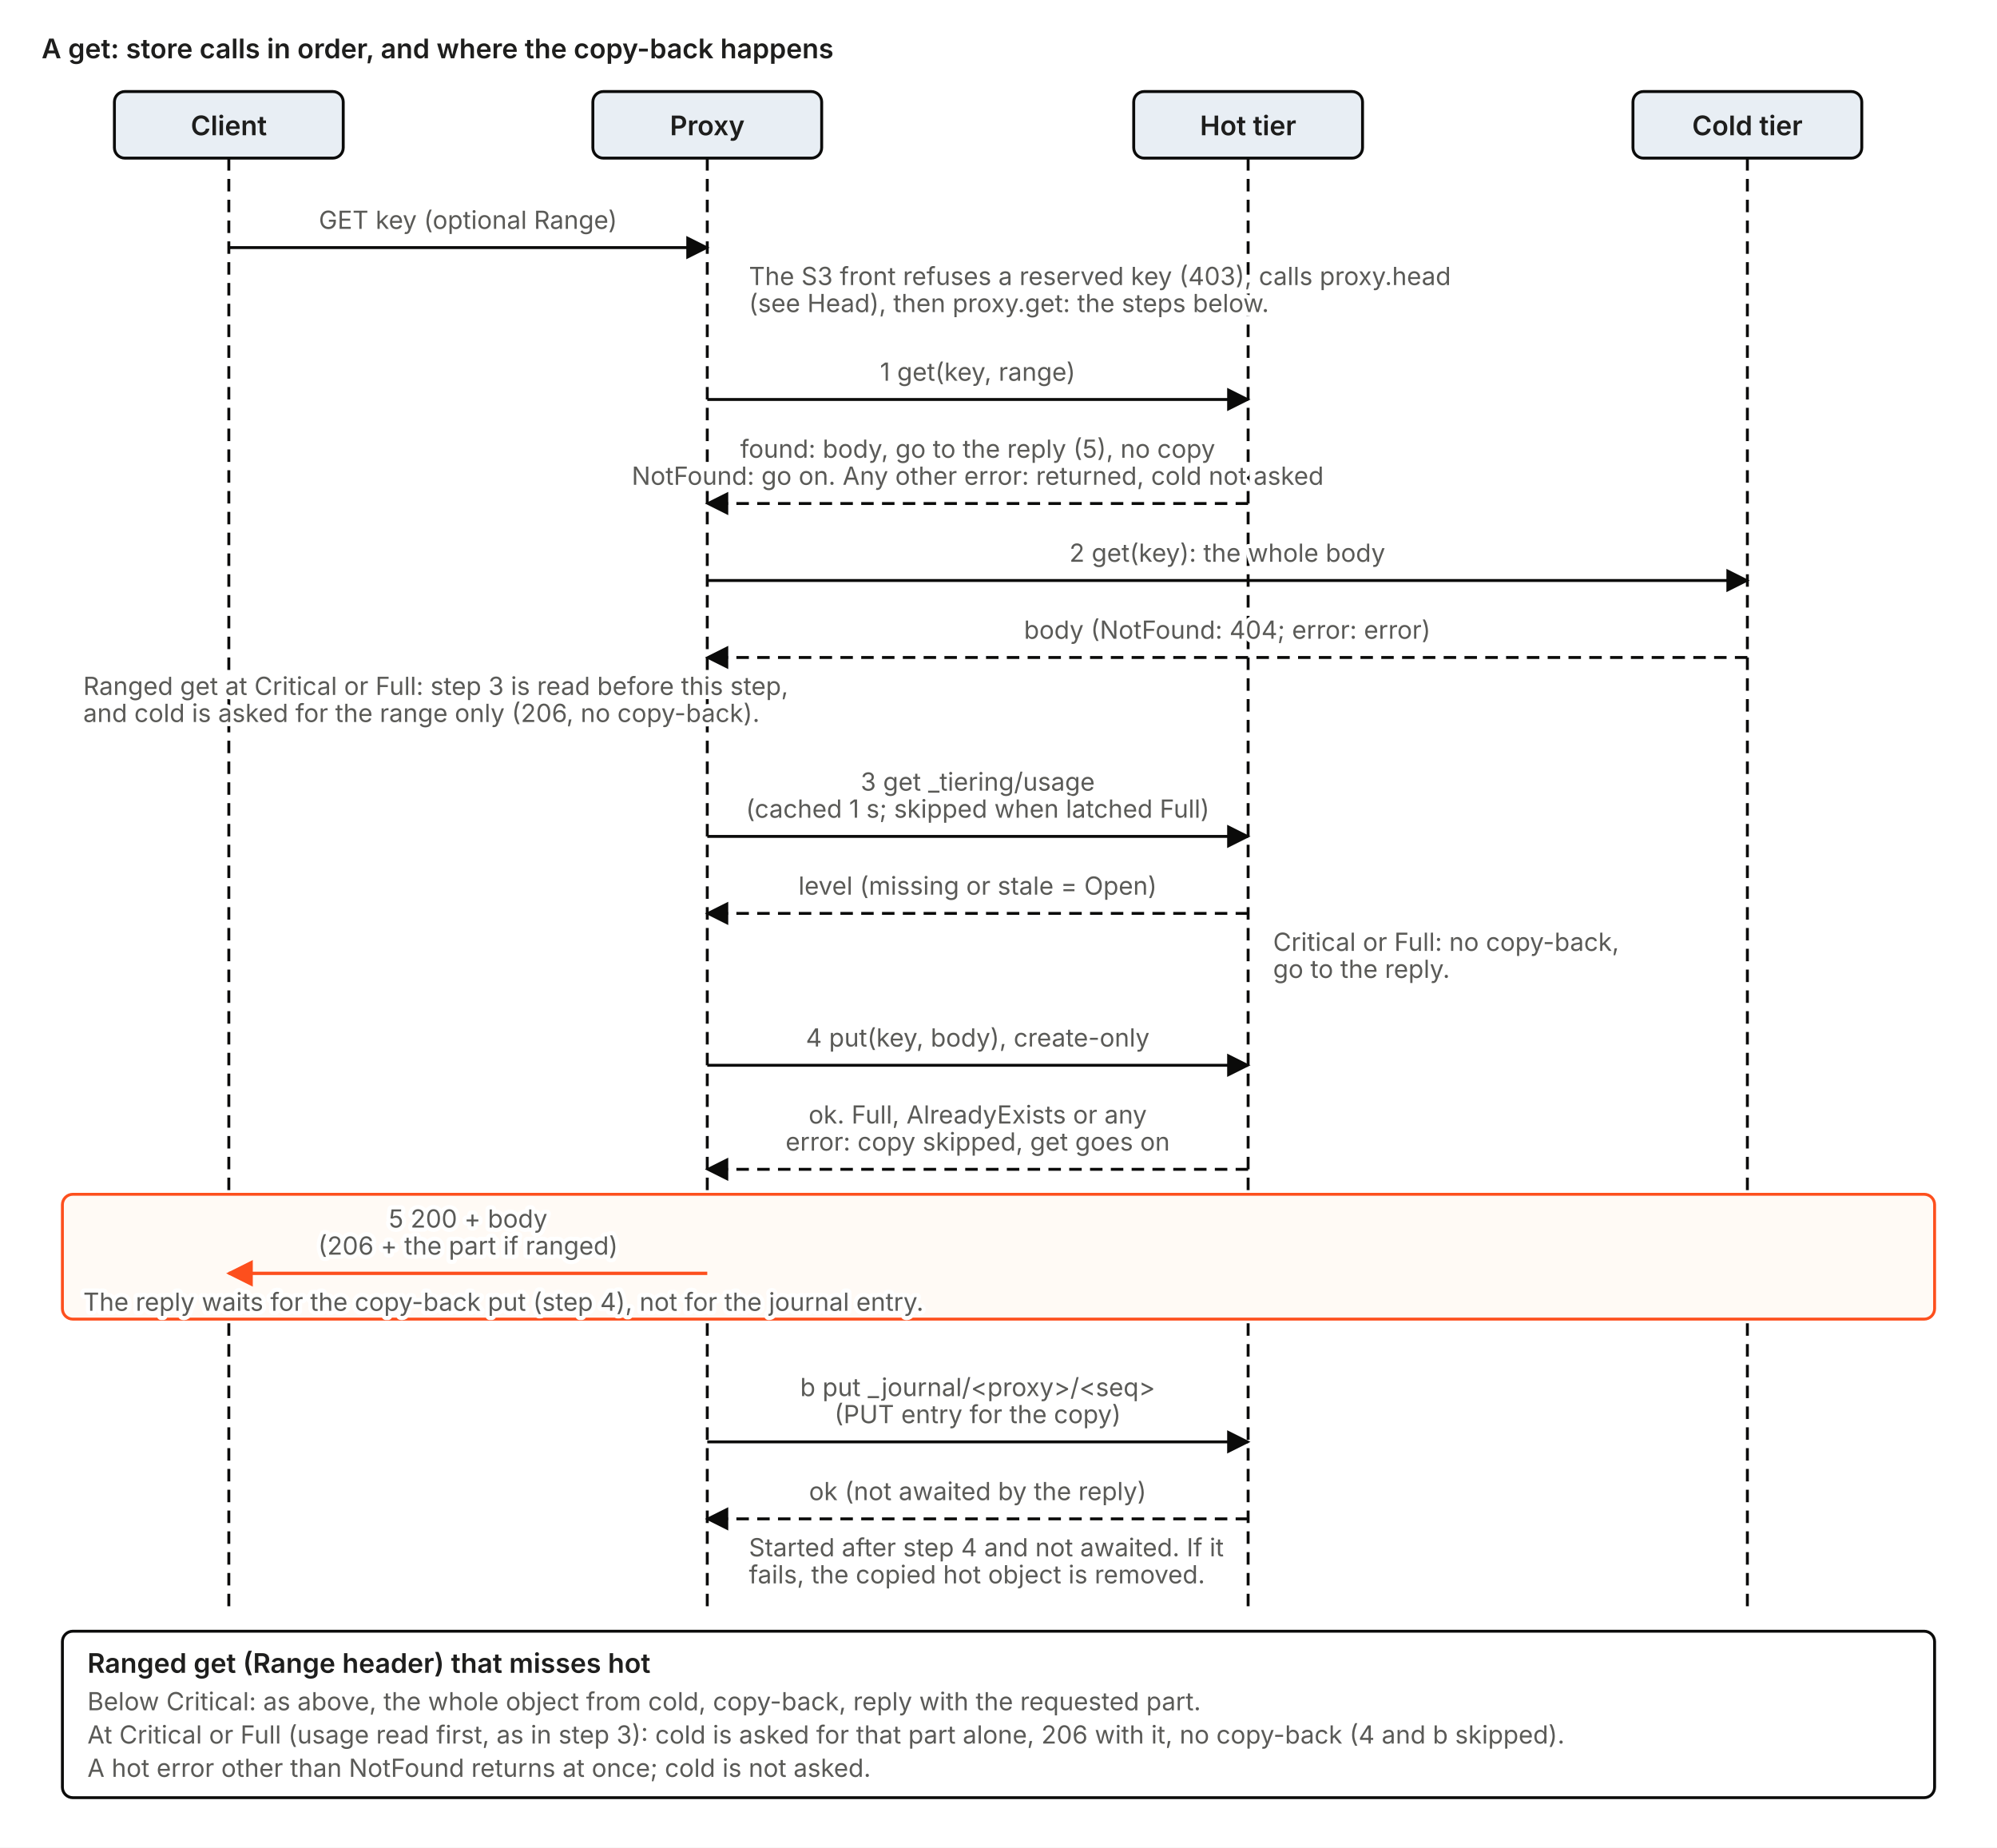
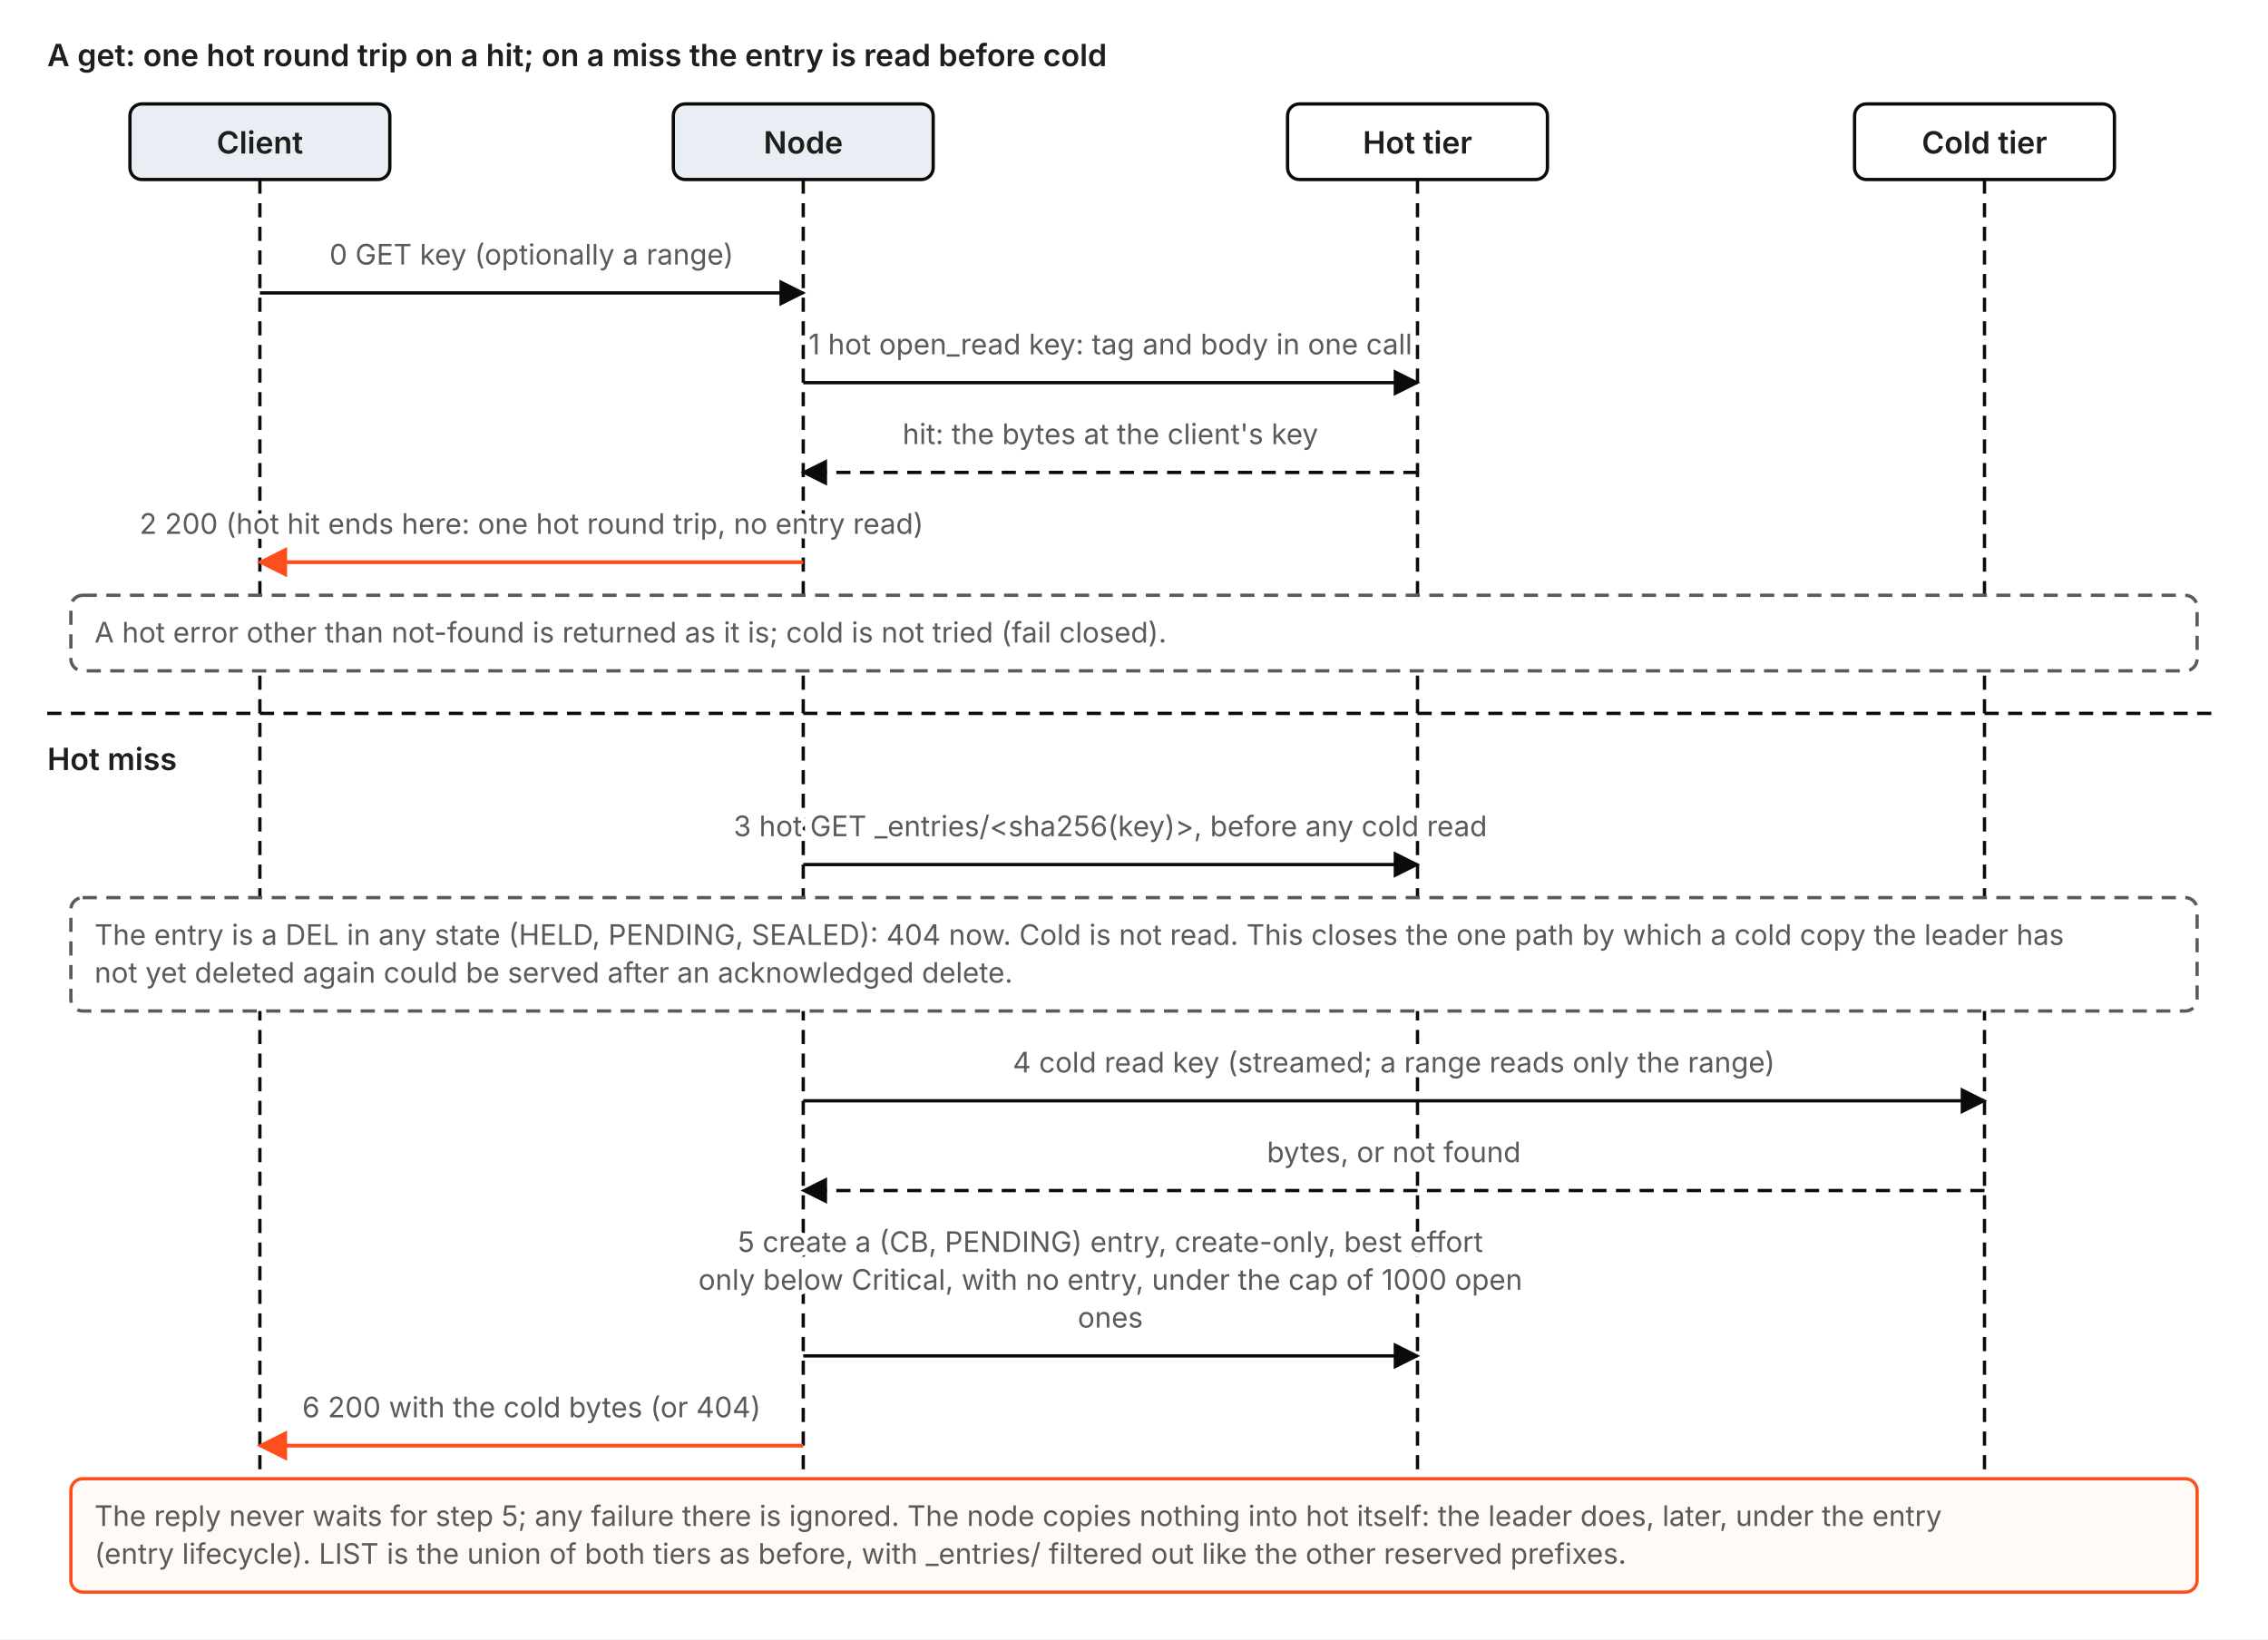
- <svg xmlns="http://www.w3.org/2000/svg" viewBox="0 0 960 888" width="960" height="888" role="img" aria-label="Sequence diagram of a get: hot first, cold on a hot miss, copy-back to hot unless at the critical level, background journal entry.">
+ <svg xmlns="http://www.w3.org/2000/svg" viewBox="0 0 960 694" width="960" height="694" role="img" aria-label="Sequence diagram of a get: Client, Node, Hot tier, Cold tier. A hot hit is one hot read that returns the tag and the body together. On a miss the node reads the entry first; a DEL entry in any state means 404 and cold is not read. Otherwise it reads cold, and below the Critical level may ask for a copy-back by creating a CB entry.">
  <defs>
    <marker id="seq-get-ak" viewBox="0 0 10 10" refX="9" refY="5" markerWidth="8" markerHeight="8" orient="auto">
      <path d="M0,0 L10,5 L0,10 z" fill="#0B0B0A" />
    </marker>
    <marker id="seq-get-ao" viewBox="0 0 10 10" refX="9" refY="5" markerWidth="8" markerHeight="8" orient="auto">
      <path d="M0,0 L10,5 L0,10 z" fill="#FD4F1D" />
    </marker>
  </defs>
  <style>
.box{fill:#FFFFFF;stroke:#0B0B0A;stroke-width:1.4}
.box-b{fill:#E8EEF4;stroke:#0B0B0A;stroke-width:1.4}
.box-o{fill:#FFFAF5;stroke:#FD4F1D;stroke-width:1.4}
.box-t{fill:none;stroke:#FD4F1D;stroke-width:2}
- .box-p{fill:none;stroke:#5A5A57;stroke-width:1.6;stroke-dasharray:7 5}
+ .box-p{fill:none;stroke:#5A5A57;stroke-width:1.4;stroke-dasharray:6 4}
.ln{stroke:#0B0B0A;fill:none;stroke-width:1.4}
.ln-d{stroke:#0B0B0A;fill:none;stroke-width:1.4;stroke-dasharray:6 4}
.ln-o{stroke:#FD4F1D;fill:none;stroke-width:1.6}
+ .ln-od{stroke:#FD4F1D;fill:none;stroke-width:1.6;stroke-dasharray:6 4}
text{fill:#1E1E1D;font-family:system-ui,-apple-system,'Segoe UI',sans-serif;font-size:13px}
.b{font-weight:600}
.t-m{fill:#5A5A57;font-size:12px}
+ .t-n{fill:#5A5A57;font-size:13px}
.lbl{paint-order:stroke;stroke:#FFFFFF;stroke-width:4px;stroke-linejoin:round}
</style>
-   <rect x="0" y="0" width="960" height="888" fill="#FFFFFF" />
+   <rect x="0" y="0" width="960" height="694" fill="#FFFFFF" />
+   <text x="20" y="28" class="b" font-size="16">A get: one hot round trip on a hit; on a miss the entry is read before cold</text>
  <rect x="55" y="44" width="110" height="32" rx="5" class="box-b" />
  <text x="110" y="65" class="b" text-anchor="middle">Client</text>
-   <line x1="110" y1="76" x2="110" y2="776" class="ln-d" />
  <rect x="285" y="44" width="110" height="32" rx="5" class="box-b" />
-   <text x="340" y="65" class="b" text-anchor="middle">Proxy</text>
-   <line x1="340" y1="76" x2="340" y2="776" class="ln-d" />
-   <rect x="545" y="44" width="110" height="32" rx="5" class="box-b" />
+   <text x="340" y="65" class="b" text-anchor="middle">Node</text>
+   <rect x="545" y="44" width="110" height="32" rx="5" class="box" />
  <text x="600" y="65" class="b" text-anchor="middle">Hot tier</text>
-   <line x1="600" y1="76" x2="600" y2="776" class="ln-d" />
-   <rect x="785" y="44" width="110" height="32" rx="5" class="box-b" />
+   <rect x="785" y="44" width="110" height="32" rx="5" class="box" />
  <text x="840" y="65" class="b" text-anchor="middle">Cold tier</text>
-   <line x1="840" y1="76" x2="840" y2="776" class="ln-d" />
-   <text x="20" y="28" class="b" font-size="16" text-anchor="start">A get: store calls in order, and where the copy-back happens</text>
-   <text x="225.0" y="110" class="t-m lbl" text-anchor="middle">GET key (optional Range)</text>
-   <line x1="110" y1="119" x2="340" y2="119" class="ln" marker-end="url(#seq-get-ak)" />
-   <text x="360" y="137" class="t-m lbl" text-anchor="start">The S3 front refuses a reserved key (403), calls proxy.head</text>
-   <text x="360" y="150" class="t-m lbl" text-anchor="start">(see Head), then proxy.get: the steps below.</text>
-   <text x="470.0" y="183" class="t-m lbl" text-anchor="middle">1  get(key, range)</text>
-   <line x1="340" y1="192" x2="600" y2="192" class="ln" marker-end="url(#seq-get-ak)" />
-   <text x="470.0" y="220" class="t-m lbl" text-anchor="middle">found: body, go to the reply (5), no copy</text>
-   <text x="470.0" y="233" class="t-m lbl" text-anchor="middle">NotFound: go on. Any other error: returned, cold not asked</text>
-   <line x1="600" y1="242" x2="340" y2="242" class="ln-d" marker-end="url(#seq-get-ak)" />
-   <text x="590.0" y="270" class="t-m lbl" text-anchor="middle">2  get(key): the whole body</text>
-   <line x1="340" y1="279" x2="840" y2="279" class="ln" marker-end="url(#seq-get-ak)" />
-   <text x="590.0" y="307" class="t-m lbl" text-anchor="middle">body (NotFound: 404; error: error)</text>
-   <line x1="840" y1="316" x2="340" y2="316" class="ln-d" marker-end="url(#seq-get-ak)" />
-   <text x="40" y="334" class="t-m lbl" text-anchor="start">Ranged get at Critical or Full: step 3 is read before this step,</text>
-   <text x="40" y="347" class="t-m lbl" text-anchor="start">and cold is asked for the range only (206, no copy-back).</text>
-   <text x="470.0" y="380" class="t-m lbl" text-anchor="middle">3  get _tiering/usage</text>
-   <text x="470.0" y="393" class="t-m lbl" text-anchor="middle">(cached 1 s; skipped when latched Full)</text>
-   <line x1="340" y1="402" x2="600" y2="402" class="ln" marker-end="url(#seq-get-ak)" />
-   <text x="470.0" y="430" class="t-m lbl" text-anchor="middle">level (missing or stale = Open)</text>
-   <line x1="600" y1="439" x2="340" y2="439" class="ln-d" marker-end="url(#seq-get-ak)" />
-   <text x="612" y="457" class="t-m lbl" text-anchor="start">Critical or Full: no copy-back,</text>
-   <text x="612" y="470" class="t-m lbl" text-anchor="start">go to the reply.</text>
-   <text x="470.0" y="503" class="t-m lbl" text-anchor="middle">4  put(key, body), create-only</text>
-   <line x1="340" y1="512" x2="600" y2="512" class="ln" marker-end="url(#seq-get-ak)" />
-   <text x="470.0" y="540" class="t-m lbl" text-anchor="middle">ok. Full, AlreadyExists or any</text>
-   <text x="470.0" y="553" class="t-m lbl" text-anchor="middle">error: copy skipped, get goes on</text>
-   <line x1="600" y1="562" x2="340" y2="562" class="ln-d" marker-end="url(#seq-get-ak)" />
-   <rect x="30" y="574" width="900" height="60" rx="5" class="box-o" />
-   <text x="225.0" y="590" class="t-m lbl" text-anchor="middle">5  200 + body</text>
-   <text x="225.0" y="603" class="t-m lbl" text-anchor="middle">(206 + the part if ranged)</text>
+   <line x1="110" y1="76" x2="110" y2="628" class="ln-d" />
+   <line x1="340" y1="76" x2="340" y2="628" class="ln-d" />
+   <line x1="600" y1="76" x2="600" y2="628" class="ln-d" />
+   <line x1="840" y1="76" x2="840" y2="628" class="ln-d" />
+   <text x="225.0" y="112" class="t-m lbl" text-anchor="middle">0  GET key (optionally a range)</text>
+   <line x1="110" y1="124" x2="340" y2="124" class="ln" marker-end="url(#seq-get-ak)" />
+   <text x="470.0" y="150" class="t-m lbl" text-anchor="middle">1  hot open_read key: tag and body in one call</text>
+   <line x1="340" y1="162" x2="600" y2="162" class="ln" marker-end="url(#seq-get-ak)" />
+   <text x="470.0" y="188" class="t-m lbl" text-anchor="middle">hit: the bytes at the client's key</text>
+   <line x1="600" y1="200" x2="340" y2="200" class="ln-d" marker-end="url(#seq-get-ak)" />
+   <text x="225.0" y="226" class="t-m lbl" text-anchor="middle">2  200 (hot hit ends here: one hot round trip, no entry read)</text>
+   <line x1="340" y1="238" x2="110" y2="238" class="ln-o" marker-end="url(#seq-get-ao)" />
+   <rect x="30" y="252" width="900" height="32" rx="5" fill="#FFFFFF" />
+   <rect x="30" y="252" width="900" height="32" rx="5" class="box-p" />
+   <text x="40" y="272" class="t-m">A hot error other than not-found is returned as it is; cold is not tried (fail closed).</text>
+   <line x1="20" y1="302" x2="940" y2="302" class="ln-d" />
+   <text x="20" y="326" class="b lbl">Hot miss</text>
+   <text x="470.0" y="354" class="t-m lbl" text-anchor="middle">3  hot GET _entries/&lt;sha256(key)&gt;, before any cold read</text>
+   <line x1="340" y1="366" x2="600" y2="366" class="ln" marker-end="url(#seq-get-ak)" />
+   <rect x="30" y="380" width="900" height="48" rx="5" fill="#FFFFFF" />
+   <rect x="30" y="380" width="900" height="48" rx="5" class="box-p" />
+   <text x="40" y="400" class="t-m">The entry is a DEL in any state (HELD, PENDING, SEALED): 404 now. Cold is not read. This closes the one path by which a cold copy the leader has</text>
+   <text x="40" y="416" class="t-m">not yet deleted again could be served after an acknowledged delete.</text>
+   <text x="590.0" y="454" class="t-m lbl" text-anchor="middle">4  cold read key (streamed; a range reads only the range)</text>
+   <line x1="340" y1="466" x2="840" y2="466" class="ln" marker-end="url(#seq-get-ak)" />
+   <text x="590.0" y="492" class="t-m lbl" text-anchor="middle">bytes, or not found</text>
+   <line x1="840" y1="504" x2="340" y2="504" class="ln-d" marker-end="url(#seq-get-ak)" />
+   <text x="470.0" y="530" class="t-m lbl" text-anchor="middle">5  create a (CB, PENDING) entry, create-only, best effort</text>
+   <text x="470.0" y="546" class="t-m lbl" text-anchor="middle">only below Critical, with no entry, under the cap of 1000 open</text>
+   <text x="470.0" y="562" class="t-m lbl" text-anchor="middle">ones</text>
+   <line x1="340" y1="574" x2="600" y2="574" class="ln" marker-end="url(#seq-get-ak)" />
+   <text x="225.0" y="600" class="t-m lbl" text-anchor="middle">6  200 with the cold bytes (or 404)</text>
  <line x1="340" y1="612" x2="110" y2="612" class="ln-o" marker-end="url(#seq-get-ao)" />
-   <text x="40" y="630" class="t-m lbl" text-anchor="start">The reply waits for the copy-back put (step 4), not for the journal entry.</text>
-   <text x="470.0" y="671" class="t-m lbl" text-anchor="middle">b  put _journal/&lt;proxy&gt;/&lt;seq&gt;</text>
-   <text x="470.0" y="684" class="t-m lbl" text-anchor="middle">(PUT entry for the copy)</text>
-   <line x1="340" y1="693" x2="600" y2="693" class="ln" marker-end="url(#seq-get-ak)" />
-   <text x="470.0" y="721" class="t-m lbl" text-anchor="middle">ok (not awaited by the reply)</text>
-   <line x1="600" y1="730" x2="340" y2="730" class="ln-d" marker-end="url(#seq-get-ak)" />
-   <text x="360" y="748" class="t-m lbl" text-anchor="start">Started after step 4 and not awaited. If it</text>
-   <text x="360" y="761" class="t-m lbl" text-anchor="start">fails, the copied hot object is removed.</text>
-   <rect x="30" y="784" width="900" height="80" rx="5" class="box" />
-   <text x="42" y="804" class="b" text-anchor="start">Ranged get (Range header) that misses hot</text>
-   <text x="42" y="822" class="t-m" text-anchor="start">Below Critical: as above, the whole object from cold, copy-back, reply with the requested part.</text>
-   <text x="42" y="838" class="t-m" text-anchor="start">At Critical or Full (usage read first, as in step 3): cold is asked for that part alone, 206 with it, no copy-back (4 and b skipped).</text>
-   <text x="42" y="854" class="t-m" text-anchor="start">A hot error other than NotFound returns at once; cold is not asked.</text>
+   <rect x="30" y="626" width="900" height="48" rx="5" class="box-o" />
+   <text x="40" y="646" class="t-m">The reply never waits for step 5; any failure there is ignored. The node copies nothing into hot itself: the leader does, later, under the entry</text>
+   <text x="40" y="662" class="t-m">(entry lifecycle). LIST is the union of both tiers as before, with _entries/ filtered out like the other reserved prefixes.</text>
</svg>
